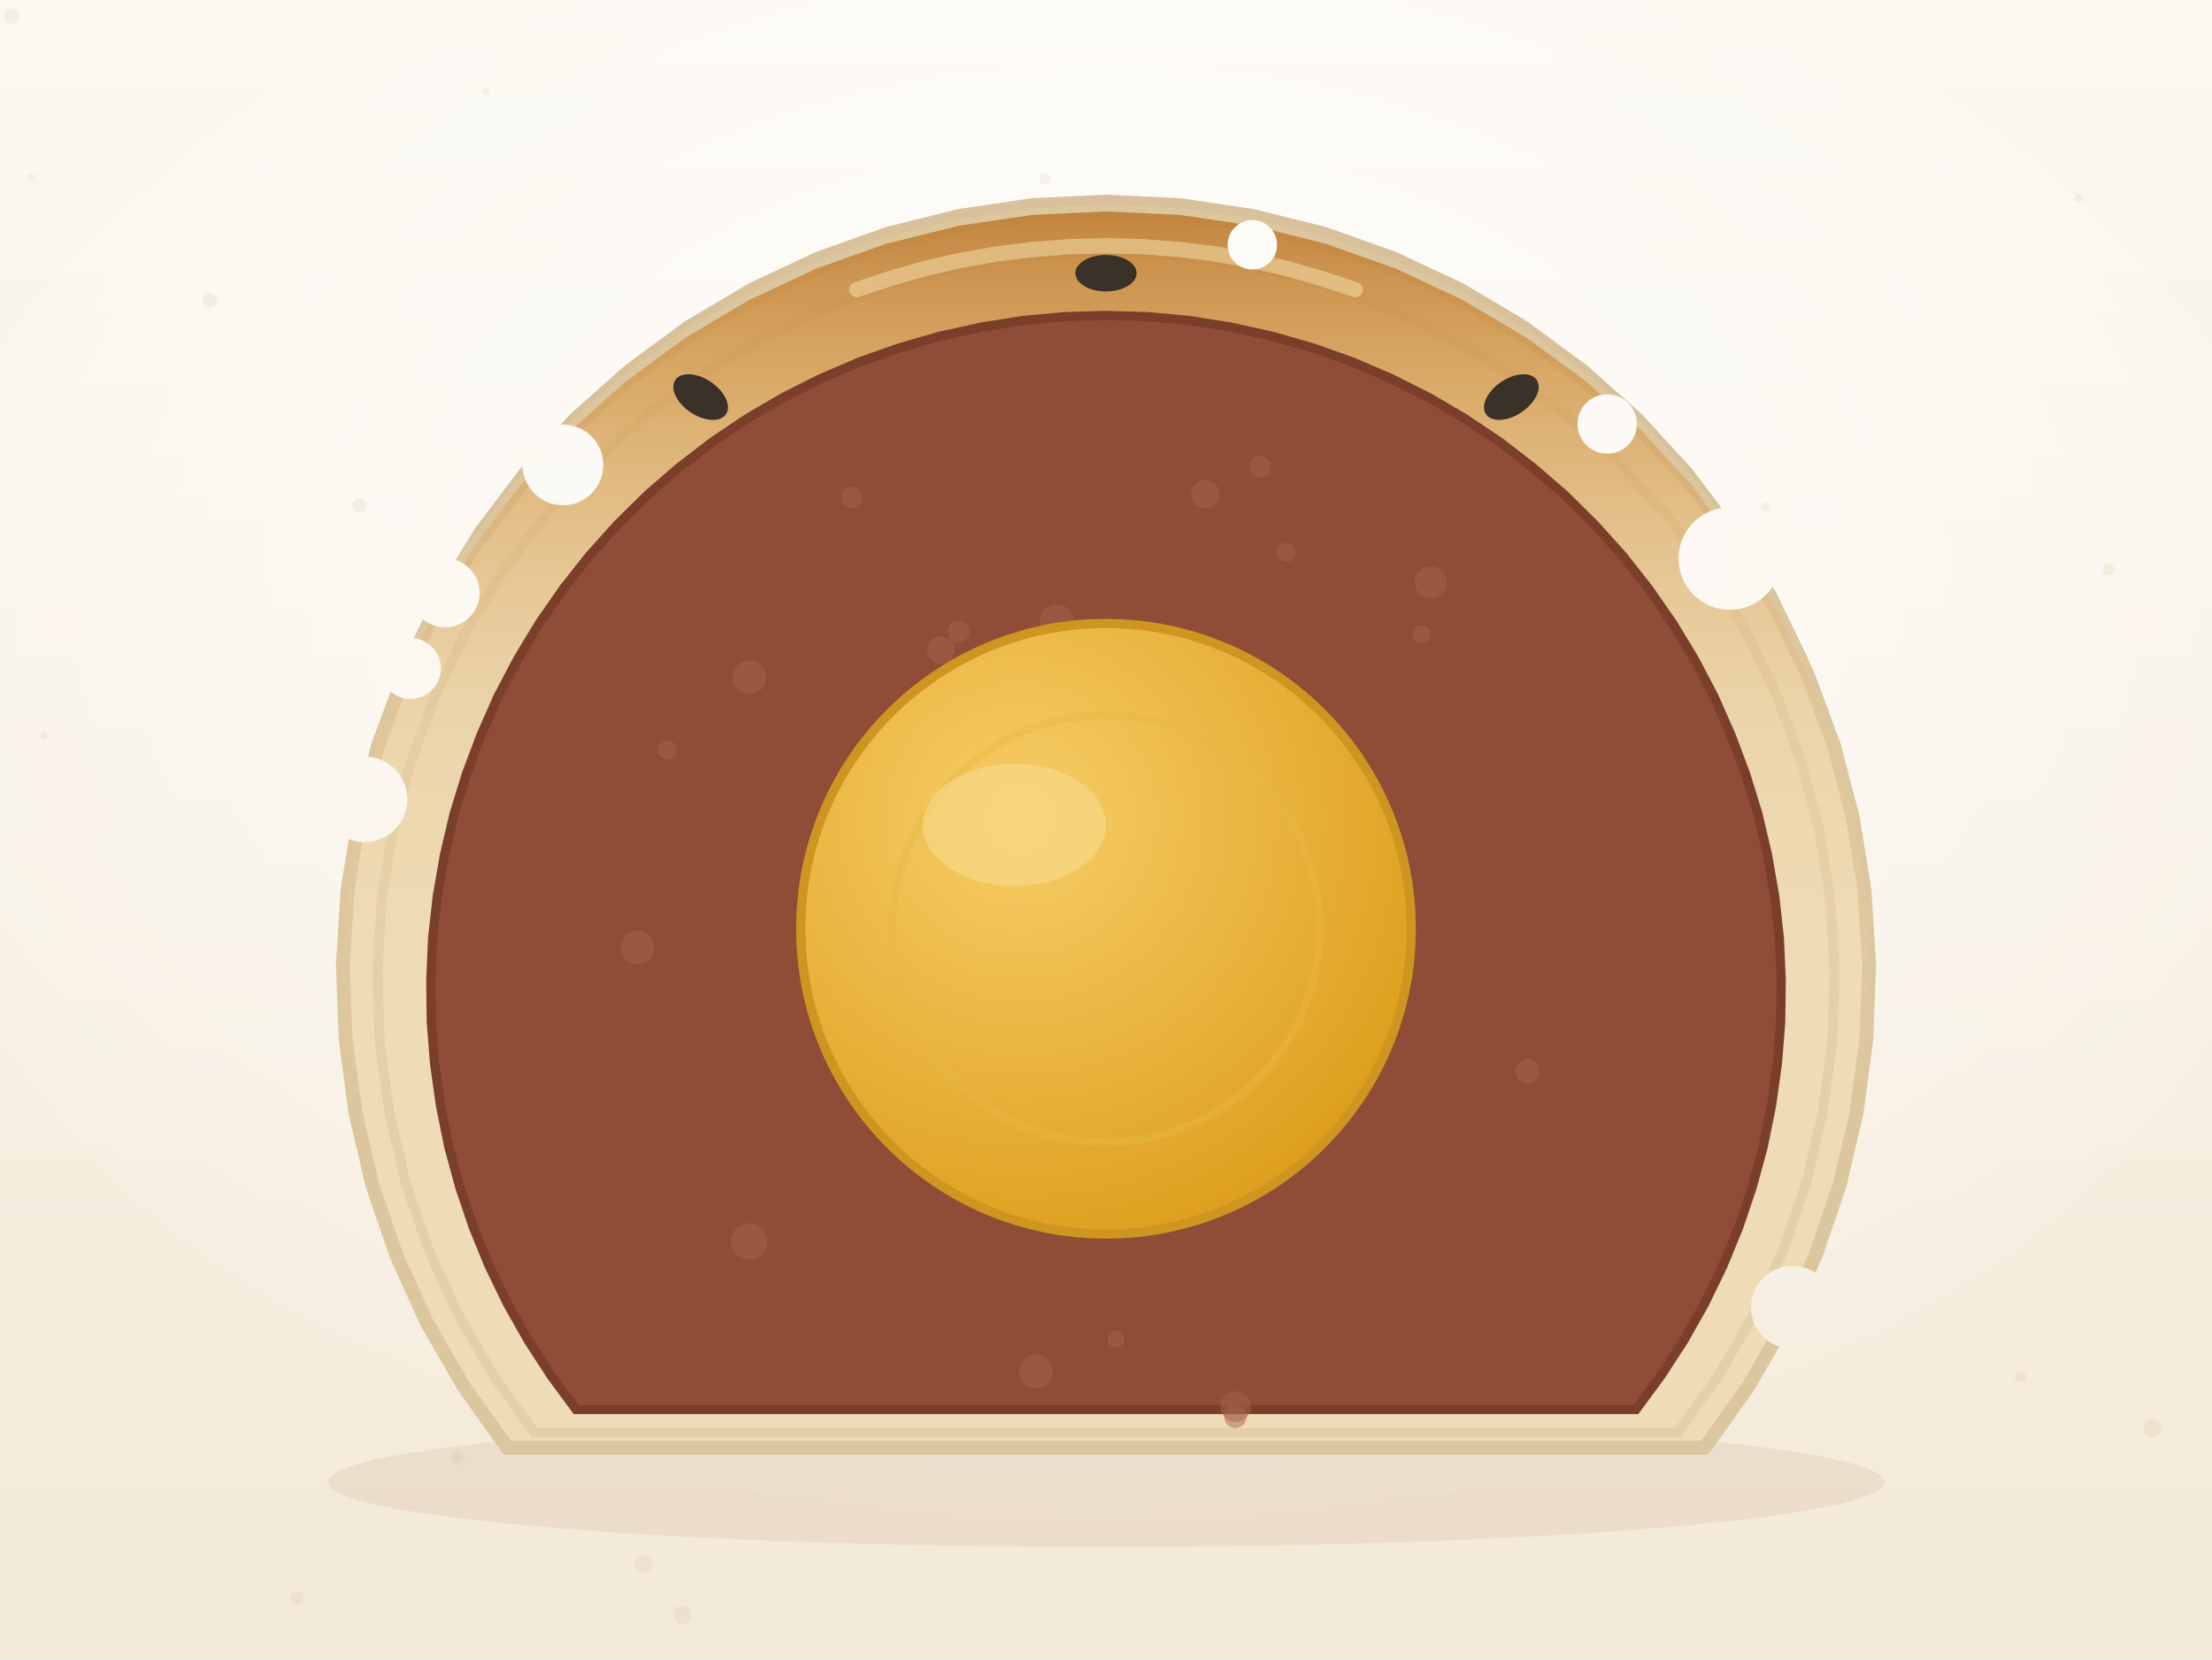
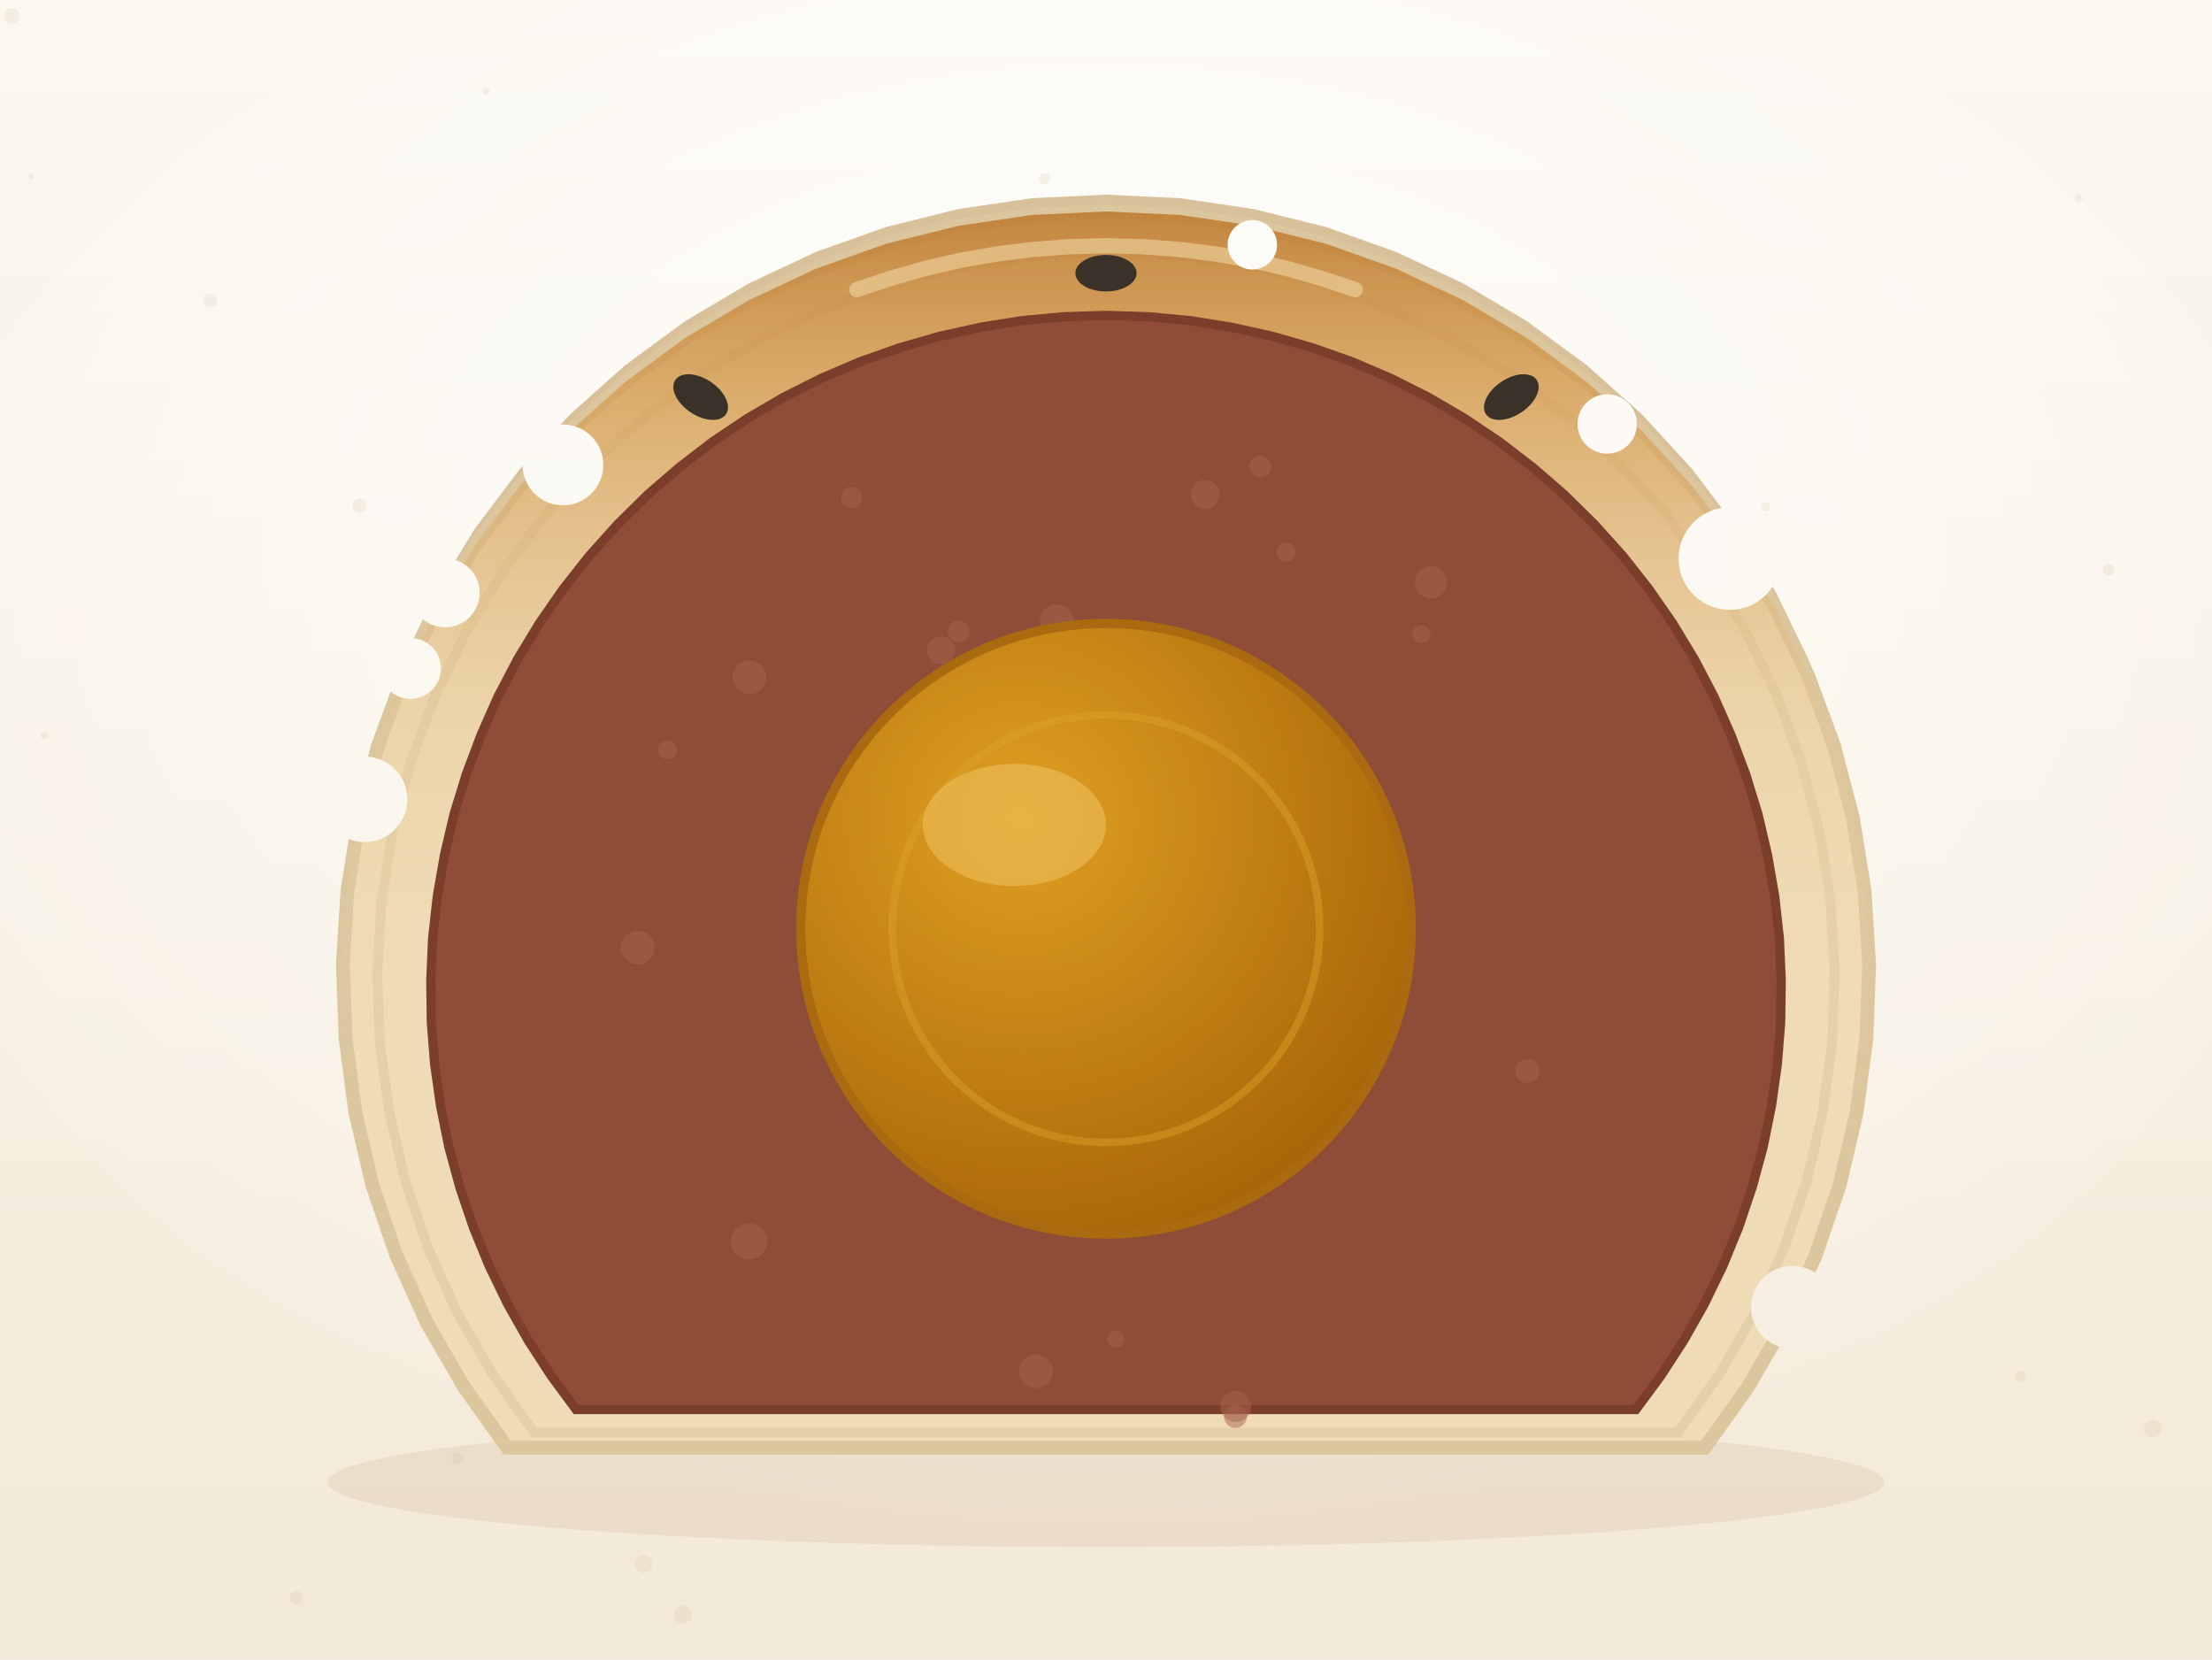
<svg xmlns="http://www.w3.org/2000/svg" viewBox="0 0 1200 900" width="1200" height="900" role="img" aria-label="红豆沙蛋黄酥">
  <defs>
    <linearGradient id="bg" x1="0" y1="0" x2="0" y2="1">
      <stop offset="0" stop-color="#FCF8F0" />
      <stop offset="1" stop-color="#F3E9D8" />
    </linearGradient>
    <radialGradient id="glow" cx="50%" cy="42%" r="62%">
      <stop offset="0" stop-color="#FFFFFF" stop-opacity="0.85" />
      <stop offset="1" stop-color="#FFFFFF" stop-opacity="0" />
    </radialGradient>
    <radialGradient id="yolk" cx="36%" cy="32%" r="72%">
-       <stop offset="0" stop-color="#F7CE68" />
-       <stop offset="1" stop-color="#DE9F1E" />
+       <stop offset="0" stop-color="#DFA022" />
+       <stop offset="1" stop-color="#A96608" />
    </radialGradient>
    <radialGradient id="wash" cx="40%" cy="34%" r="70%">
      <stop offset="0" stop-color="#E9BE84" stop-opacity="0.95" />
      <stop offset="1" stop-color="#D9A75E" stop-opacity="0.75" />
    </radialGradient>
  </defs>
  <rect width="1200" height="900" fill="url(#bg)" />
  <ellipse cx="600" cy="378" rx="660" ry="450" fill="url(#glow)" />
  <circle cx="1127.4" cy="107.7" r="2.1" fill="#C9B48F" opacity="0.16" />
  <circle cx="349.2" cy="848.4" r="4.8" fill="#C9B48F" opacity="0.16" />
  <circle cx="501.6" cy="312" r="4.3" fill="#C9B48F" opacity="0.16" />
  <circle cx="884.6" cy="673.6" r="1.9" fill="#C9B48F" opacity="0.16" />
  <circle cx="798.2" cy="508" r="2.6" fill="#C9B48F" opacity="0.16" />
  <circle cx="742.2" cy="190.4" r="4.3" fill="#C9B48F" opacity="0.16" />
  <circle cx="16.9" cy="95.7" r="1.6" fill="#C9B48F" opacity="0.16" />
  <circle cx="322.1" cy="598.9" r="2.8" fill="#C9B48F" opacity="0.16" />
  <circle cx="957.8" cy="275" r="2.5" fill="#C9B48F" opacity="0.16" />
  <circle cx="24.2" cy="399" r="2.1" fill="#C9B48F" opacity="0.16" />
  <circle cx="421" cy="446" r="3" fill="#C9B48F" opacity="0.16" />
  <circle cx="248.4" cy="790.9" r="3.2" fill="#C9B48F" opacity="0.16" />
  <circle cx="6.4" cy="8.7" r="4.2" fill="#C9B48F" opacity="0.16" />
  <circle cx="195" cy="274.4" r="3.9" fill="#C9B48F" opacity="0.16" />
  <circle cx="114" cy="163" r="3.9" fill="#C9B48F" opacity="0.16" />
  <circle cx="263.7" cy="49.5" r="2" fill="#C9B48F" opacity="0.16" />
  <circle cx="1143.9" cy="309" r="3.1" fill="#C9B48F" opacity="0.16" />
  <circle cx="854.7" cy="416.4" r="1.9" fill="#C9B48F" opacity="0.16" />
  <circle cx="1096" cy="746.7" r="3.1" fill="#C9B48F" opacity="0.16" />
  <circle cx="1167.8" cy="774.9" r="4.8" fill="#C9B48F" opacity="0.16" />
  <circle cx="370.3" cy="876" r="4.9" fill="#C9B48F" opacity="0.16" />
  <circle cx="403.2" cy="525" r="5" fill="#C9B48F" opacity="0.16" />
  <circle cx="566.8" cy="97" r="3" fill="#C9B48F" opacity="0.16" />
  <circle cx="160.9" cy="866.8" r="3.7" fill="#C9B48F" opacity="0.16" />
  <circle cx="885.5" cy="509.6" r="1.7" fill="#C9B48F" opacity="0.16" />
  <circle cx="840.7" cy="300.3" r="1.9" fill="#C9B48F" opacity="0.16" />
  <g>
    <g>
      <defs>
        <mask id="nib-600-785-414" maskUnits="userSpaceOnUse" x="20.4" y="-84.1" width="1159.2" height="1159.2">
          <rect x="20.4" y="-84.1" width="1159.2" height="1159.2" fill="#fff" />
          <circle cx="241.5" cy="321.6" r="18.7" fill="#000" />
          <circle cx="679.4" cy="132.8" r="13.4" fill="#000" />
          <circle cx="972.4" cy="709.2" r="22.5" fill="#000" />
          <circle cx="222.7" cy="362.6" r="16.5" fill="#000" />
          <circle cx="305.4" cy="252.2" r="21.9" fill="#000" />
          <circle cx="938.4" cy="303" r="27.8" fill="#000" />
          <circle cx="197.8" cy="433.6" r="23.2" fill="#000" />
          <circle cx="871.9" cy="230" r="16.1" fill="#000" />
        </mask>
      </defs>
      <ellipse cx="600" cy="804" rx="422.3" ry="35.2" fill="#B79B73" opacity="0.16" />
      <g mask="url(#nib-600-785-414)">
        <path d="M 275.2 776.2 L 251.8 743.4 L 231.6 708.5 L 215 671.8 L 202 633.7 L 192.8 594.4 L 187.5 554.5 L 186 514.2 L 188.5 474 L 194.9 434.2 L 205.1 395.2 L 219.1 357.4 L 236.6 321.2 L 257.6 286.8 L 281.9 254.6 L 309.1 224.9 L 339.2 198.1 L 371.7 174.2 L 406.3 153.7 L 442.8 136.6 L 480.8 123.1 L 519.9 113.4 L 559.8 107.5 L 600 105.6 L 640.2 107.5 L 680.1 113.4 L 719.2 123.1 L 757.2 136.6 L 793.7 153.7 L 828.3 174.2 L 860.8 198.1 L 890.9 224.9 L 918.1 254.6 L 942.4 286.8 L 963.4 321.2 L 980.9 357.4 L 994.9 395.2 L 1005.1 434.2 L 1011.5 474 L 1014 514.2 L 1012.5 554.5 L 1007.2 594.4 L 998 633.7 L 985 671.8 L 968.4 708.5 L 948.2 743.4 L 924.8 776.2 Z" fill="#D8C09A" />
        <path d="M 275.2 785.3 L 251.8 752.5 L 231.6 717.6 L 215 680.9 L 202 642.8 L 192.8 603.5 L 187.5 563.6 L 186 523.3 L 188.5 483.1 L 194.9 443.3 L 205.1 404.4 L 219.1 366.5 L 236.6 330.3 L 257.6 295.9 L 281.9 263.7 L 309.1 234 L 339.2 207.2 L 371.7 183.3 L 406.3 162.8 L 442.8 145.7 L 480.8 132.2 L 519.9 122.5 L 559.8 116.6 L 600 114.7 L 640.2 116.6 L 680.1 122.5 L 719.2 132.2 L 757.2 145.7 L 793.7 162.8 L 828.3 183.3 L 860.8 207.2 L 890.9 234 L 918.1 263.7 L 942.4 295.9 L 963.4 330.3 L 980.9 366.5 L 994.9 404.4 L 1005.1 443.3 L 1011.5 483.1 L 1014 523.3 L 1012.5 563.6 L 1007.2 603.5 L 998 642.8 L 985 680.9 L 968.4 717.6 L 948.2 752.5 L 924.8 785.3 Z" fill="#EFDCB6" stroke="#DCC69E" stroke-width="7.5" />
        <path d="M 289.8 777.1 L 267.4 745.7 L 248.2 712.4 L 232.3 677.3 L 219.9 640.9 L 211.2 603.4 L 206 565.3 L 204.7 526.8 L 207 488.4 L 213.1 450.4 L 222.9 413.2 L 236.2 377.1 L 253 342.5 L 273 309.6 L 296.2 278.9 L 322.2 250.6 L 350.9 224.9 L 381.9 202.1 L 415 182.5 L 449.9 166.2 L 486.1 153.3 L 523.5 144 L 561.6 138.4 L 600 136.6 L 638.4 138.4 L 676.5 144 L 713.9 153.3 L 750.1 166.2 L 785 182.5 L 818.1 202.1 L 849.1 224.9 L 877.8 250.6 L 903.8 278.9 L 927 309.6 L 947 342.5 L 963.8 377.1 L 977.1 413.2 L 986.9 450.4 L 993 488.4 L 995.3 526.8 L 994 565.3 L 988.8 603.4 L 980.1 640.9 L 967.7 677.3 L 951.8 712.4 L 932.6 745.7 L 910.2 777.1 Z" fill="none" stroke="#E4D0A8" stroke-width="5.4" />
        <linearGradient id="wash-600-785-414" gradientUnits="userSpaceOnUse" x1="0" y1="114.7" x2="0" y2="785.3">
          <stop offset="0" stop-color="#BE7C33" stop-opacity="0.9" />
          <stop offset="0.14" stop-color="#D2974A" stop-opacity="0.72" />
          <stop offset="0.42" stop-color="#E6C795" stop-opacity="0.34" />
          <stop offset="0.72" stop-color="#EFDCB6" stop-opacity="0" />
        </linearGradient>
        <path d="M 275.2 785.3 L 251.8 752.5 L 231.6 717.6 L 215 680.9 L 202 642.8 L 192.8 603.5 L 187.5 563.6 L 186 523.3 L 188.5 483.1 L 194.9 443.3 L 205.1 404.4 L 219.1 366.5 L 236.6 330.3 L 257.6 295.9 L 281.9 263.7 L 309.1 234 L 339.2 207.2 L 371.7 183.3 L 406.3 162.8 L 442.8 145.7 L 480.8 132.2 L 519.9 122.5 L 559.8 116.6 L 600 114.7 L 640.2 116.6 L 680.1 122.5 L 719.2 132.2 L 757.2 145.7 L 793.7 162.8 L 828.3 183.3 L 860.8 207.2 L 890.9 234 L 918.1 263.7 L 942.4 295.9 L 963.4 330.3 L 980.9 366.5 L 994.9 404.4 L 1005.1 443.3 L 1011.5 483.1 L 1014 523.3 L 1012.5 563.6 L 1007.2 603.5 L 998 642.8 L 985 680.9 L 968.4 717.6 L 948.2 752.5 L 924.8 785.3 Z" fill="url(#wash-600-785-414)" />
        <path d="M 464.8 157.1 L 483.5 150.9 L 502.4 145.5 L 521.7 141.1 L 541.1 137.7 L 560.6 135.3 L 580.3 133.8 L 600 133.3 L 619.7 133.8 L 639.4 135.3 L 658.9 137.7 L 678.3 141.1 L 697.6 145.5 L 716.5 150.9 L 735.2 157.1" fill="none" stroke="#F7E3B4" stroke-width="8.3" stroke-linecap="round" opacity="0.5" />
        <path d="M 312.5 764.6 L 299 746.3 L 286.6 727.2 L 275.4 707.4 L 265.4 686.8 L 256.8 665.8 L 249.5 644.2 L 243.5 622.2 L 239 599.9 L 235.8 577.3 L 234 554.6 L 233.7 531.8 L 234.7 509 L 237.2 486.4 L 241.1 463.9 L 246.3 441.7 L 253 419.9 L 261 398.6 L 270.2 377.8 L 280.8 357.6 L 292.6 338.1 L 305.6 319.4 L 319.7 301.5 L 335 284.5 L 351.2 268.5 L 368.4 253.6 L 386.5 239.7 L 405.4 227 L 425.1 215.5 L 445.4 205.3 L 466.4 196.3 L 487.9 188.7 L 509.8 182.4 L 532 177.5 L 554.5 173.9 L 577.2 171.8 L 600 171.1 L 622.8 171.8 L 645.5 173.9 L 668 177.5 L 690.2 182.4 L 712.1 188.7 L 733.6 196.3 L 754.6 205.3 L 774.9 215.5 L 794.6 227 L 813.5 239.7 L 831.6 253.6 L 848.8 268.5 L 865 284.5 L 880.3 301.5 L 894.4 319.4 L 907.4 338.1 L 919.2 357.6 L 929.8 377.8 L 939 398.6 L 947 419.9 L 953.7 441.7 L 958.9 463.9 L 962.8 486.4 L 965.3 509 L 966.3 531.8 L 966 554.6 L 964.2 577.3 L 961 599.9 L 956.5 622.2 L 950.5 644.2 L 943.2 665.8 L 934.6 686.8 L 924.6 707.4 L 913.4 727.2 L 901 746.3 L 887.5 764.6 Z" fill="#8F4C36" stroke="#7A3E2B" stroke-width="5" />
        <circle cx="771.1" cy="344.1" r="4.9" fill="#A8634A" opacity="0.5" />
        <circle cx="670.4" cy="763" r="8.3" fill="#A8634A" opacity="0.5" />
        <circle cx="828.6" cy="581" r="6.5" fill="#A8634A" opacity="0.5" />
        <circle cx="653.8" cy="268.2" r="7.8" fill="#A8634A" opacity="0.5" />
        <circle cx="776.2" cy="315.9" r="8.7" fill="#A8634A" opacity="0.5" />
        <circle cx="520" cy="342.6" r="5.9" fill="#A8634A" opacity="0.5" />
        <circle cx="510.5" cy="352.8" r="7.6" fill="#A8634A" opacity="0.5" />
        <circle cx="605.3" cy="726.5" r="4.6" fill="#A8634A" opacity="0.5" />
        <circle cx="697.7" cy="299.6" r="5.2" fill="#A8634A" opacity="0.5" />
        <circle cx="683.6" cy="253.1" r="5.9" fill="#A8634A" opacity="0.5" />
        <circle cx="406.6" cy="367.4" r="9.1" fill="#A8634A" opacity="0.5" />
        <circle cx="462" cy="269.9" r="5.8" fill="#A8634A" opacity="0.5" />
        <circle cx="406.4" cy="673.4" r="9.8" fill="#A8634A" opacity="0.5" />
        <circle cx="670.2" cy="768.4" r="6.2" fill="#A8634A" opacity="0.5" />
        <circle cx="345.9" cy="514.1" r="9.1" fill="#A8634A" opacity="0.5" />
        <circle cx="573.3" cy="337.2" r="9.3" fill="#A8634A" opacity="0.5" />
        <circle cx="562" cy="743.9" r="9.1" fill="#A8634A" opacity="0.5" />
        <circle cx="362" cy="406.7" r="5.1" fill="#A8634A" opacity="0.5" />
-         <circle cx="600" cy="503.8" r="165.6" fill="url(#yolk)" stroke="#CE9520" stroke-width="5" />
-         <circle cx="600" cy="503.8" r="115.9" fill="none" stroke="#E7B843" stroke-width="4.1" opacity="0.45" />
-         <ellipse cx="550.3" cy="447.5" rx="49.7" ry="33.1" fill="#F8DA8E" opacity="0.6" />
+         <circle cx="600" cy="503.8" r="165.6" fill="url(#yolk)" stroke="#A96A10" stroke-width="5" />
+         <circle cx="600" cy="503.8" r="115.9" fill="none" stroke="#D9A32A" stroke-width="4.1" opacity="0.45" />
+         <ellipse cx="550.3" cy="447.5" rx="49.7" ry="33.1" fill="#F2C667" opacity="0.5" />
        <ellipse cx="819.9" cy="215.4" rx="16.6" ry="9.9" transform="rotate(-34 819.9 215.4)" fill="#3A3128" />
        <ellipse cx="600" cy="148.2" rx="16.6" ry="9.9" transform="rotate(0 600 148.2)" fill="#3A3128" />
        <ellipse cx="380.1" cy="215.4" rx="16.6" ry="9.9" transform="rotate(34 380.1 215.4)" fill="#3A3128" />
      </g>
    </g>
  </g>
</svg>
